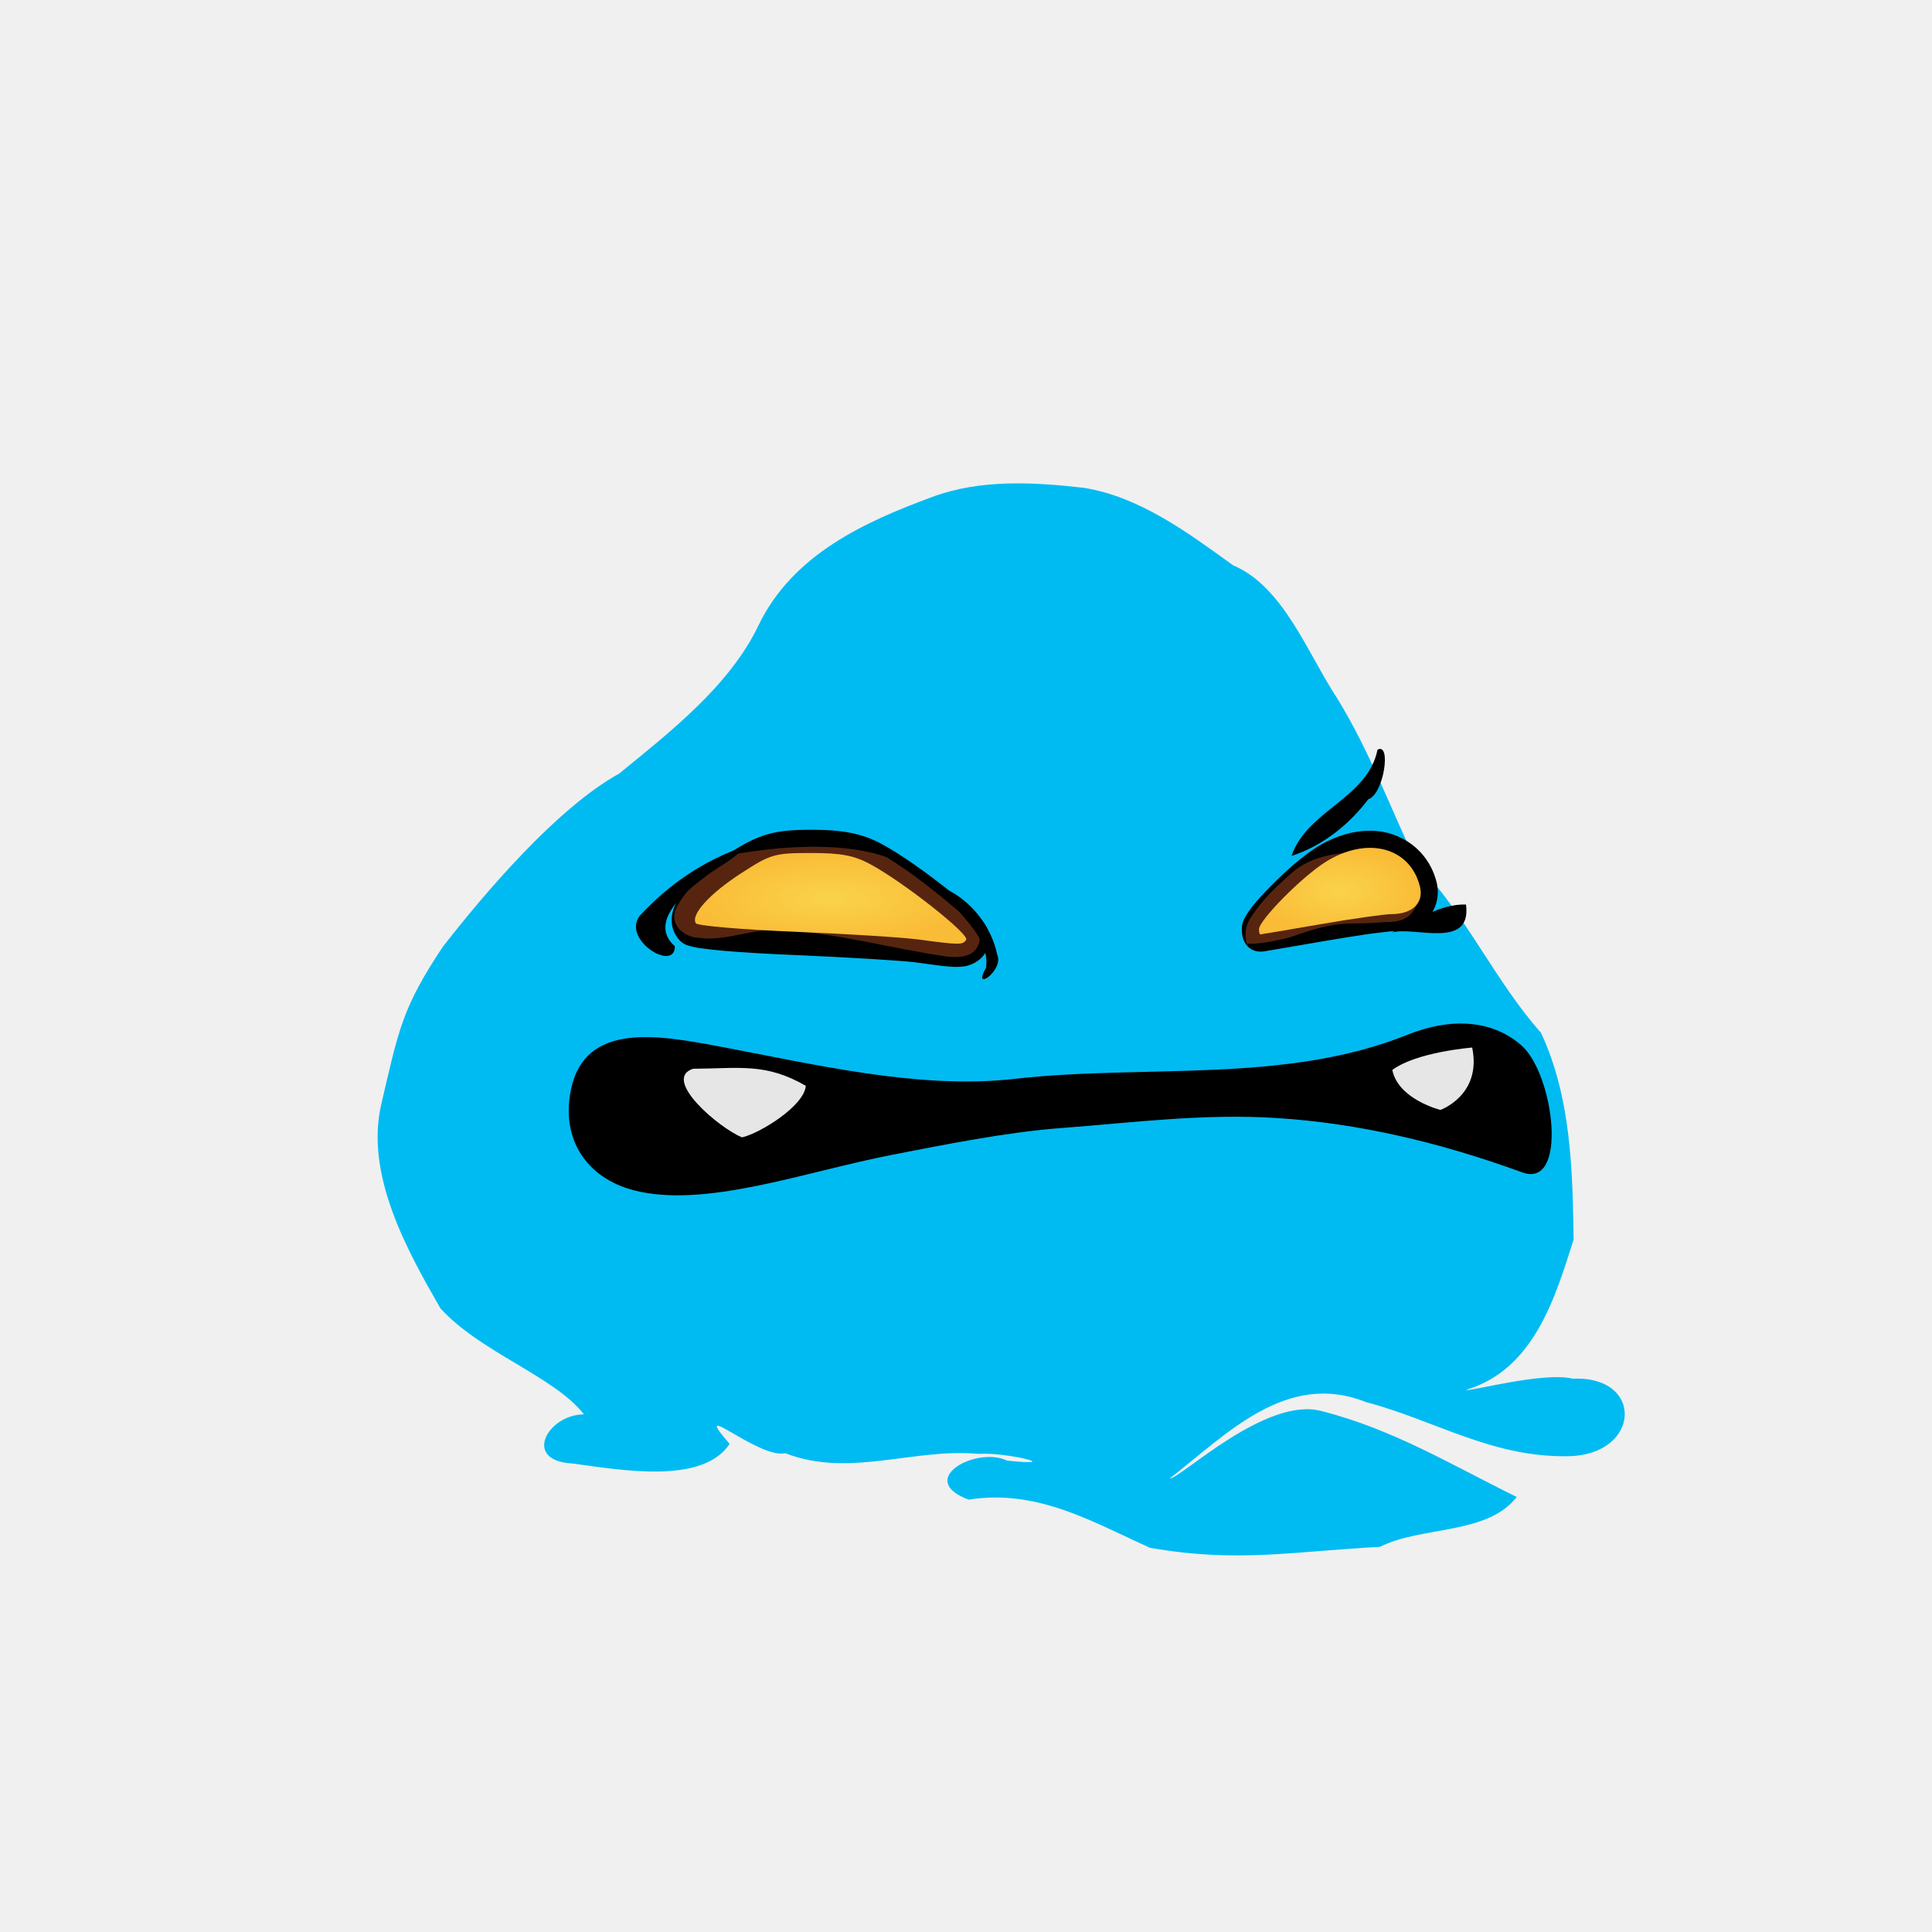
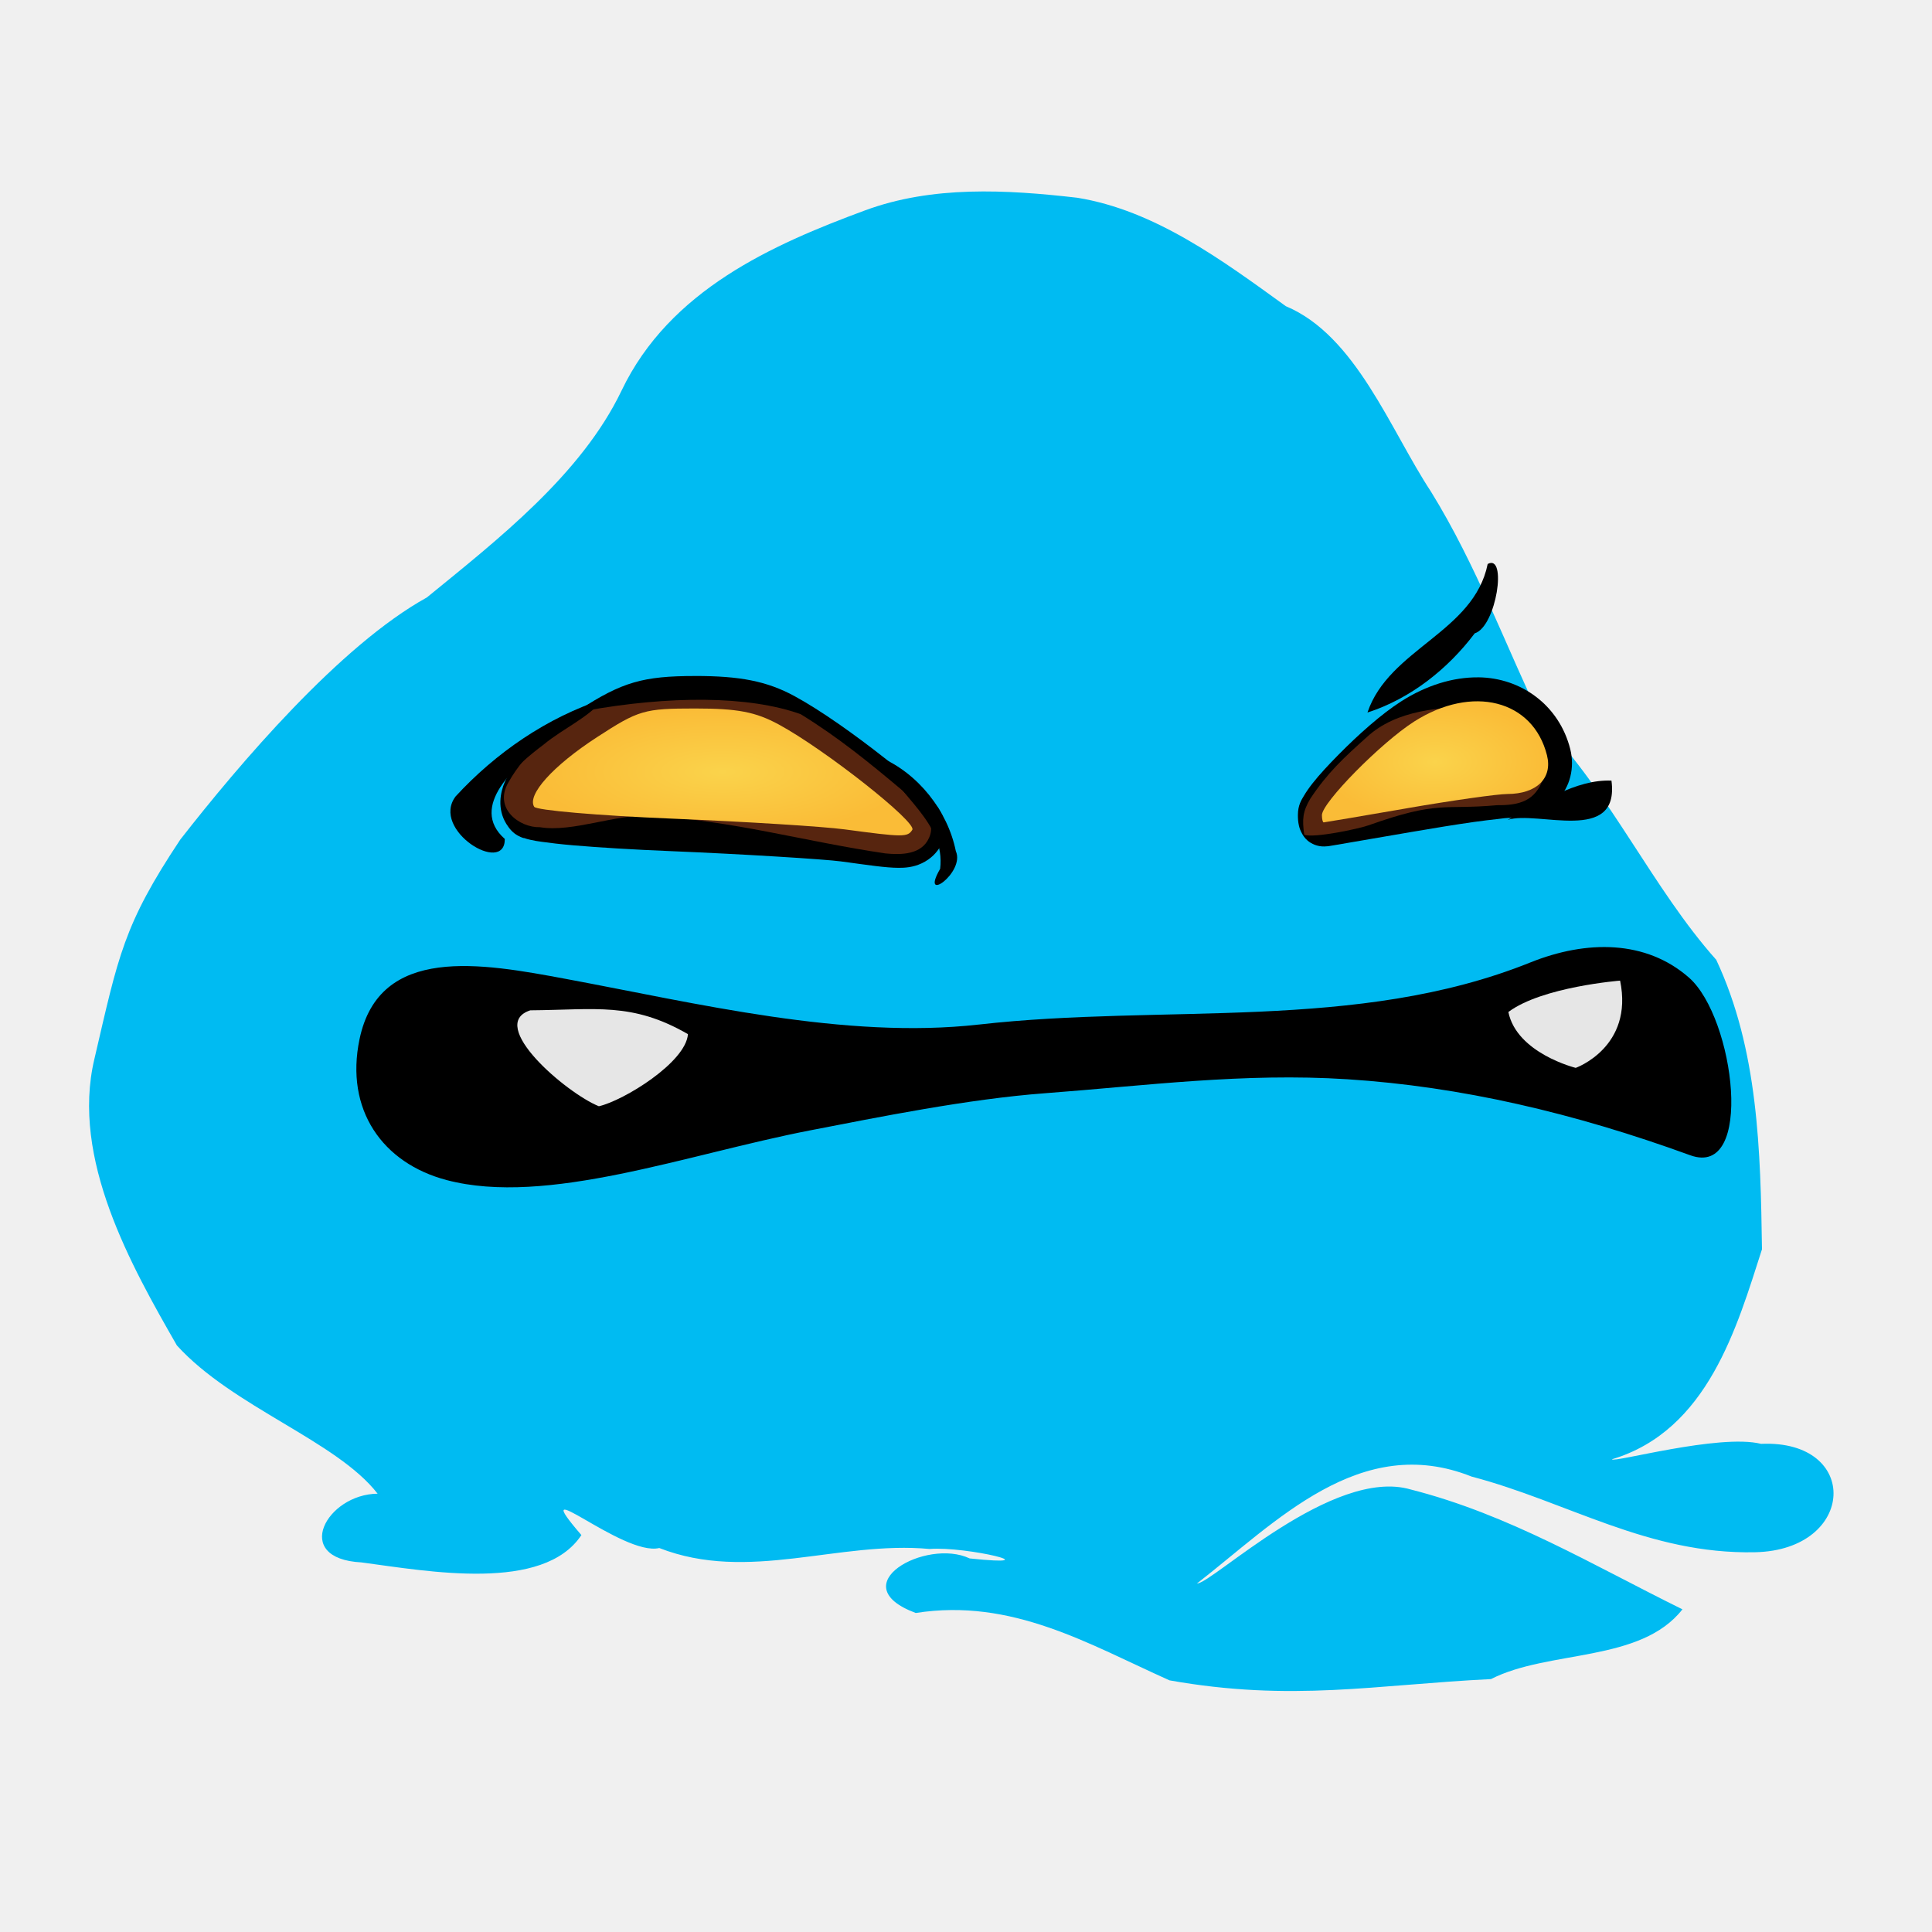
<svg xmlns="http://www.w3.org/2000/svg" xmlns:xlink="http://www.w3.org/1999/xlink" version="1.0" width="128" height="128" id="svg2408">
  <defs id="defs2410">
    <linearGradient id="linearGradient4411">
      <stop id="stop4413" style="stop-color:#806451;stop-opacity:1" offset="0" />
      <stop id="stop4415" style="stop-color:#c5a590;stop-opacity:1" offset="1" />
    </linearGradient>
    <linearGradient id="linearGradient4137">
      <stop id="stop4139" style="stop-color:#fad34b;stop-opacity:1" offset="0" />
      <stop id="stop4141" style="stop-color:#fabc37;stop-opacity:1" offset="1" />
    </linearGradient>
    <linearGradient id="linearGradient4096">
      <stop id="stop4098" style="stop-color:#74686c;stop-opacity:1" offset="0" />
      <stop id="stop4100" style="stop-color:#e4e1e2;stop-opacity:1" offset="1" />
    </linearGradient>
    <linearGradient id="linearGradient4072">
      <stop id="stop4074" style="stop-color:#3d566e;stop-opacity:1" offset="0" />
      <stop id="stop4076" style="stop-color:#3d566e;stop-opacity:0" offset="1" />
    </linearGradient>
    <linearGradient id="linearGradient4015">
      <stop id="stop4017" style="stop-color:#ffffff;stop-opacity:1" offset="0" />
      <stop id="stop4019" style="stop-color:#ffffff;stop-opacity:0" offset="1" />
    </linearGradient>
    <linearGradient x1="45.448" y1="92.54" x2="45.448" y2="7.017" id="ButtonShadow" gradientUnits="userSpaceOnUse" gradientTransform="scale(1.005865,0.994169)">
      <stop id="stop3750" style="stop-color:#000000;stop-opacity:1" offset="0" />
      <stop id="stop3752" style="stop-color:#000000;stop-opacity:0.588" offset="1" />
    </linearGradient>
    <linearGradient id="linearGradient3737">
      <stop id="stop3739" style="stop-color:#ffffff;stop-opacity:1" offset="0" />
      <stop id="stop3741" style="stop-color:#ffffff;stop-opacity:0" offset="1" />
    </linearGradient>
    <filter id="filter3174" style="color-interpolation-filters:sRGB">
      <feGaussianBlur id="feGaussianBlur3176" stdDeviation="1.71" />
    </filter>
    <linearGradient x1="36.357" y1="6" x2="36.357" y2="63.893" id="linearGradient3188" xlink:href="#linearGradient3737" gradientUnits="userSpaceOnUse" />
    <filter x="-0.192" y="-0.192" width="1.384" height="1.384" id="filter3794" style="color-interpolation-filters:sRGB">
      <feGaussianBlur id="feGaussianBlur3796" stdDeviation="5.28" />
    </filter>
    <linearGradient x1="48" y1="20.221" x2="48" y2="138.661" id="linearGradient3613" xlink:href="#linearGradient3737" gradientUnits="userSpaceOnUse" />
    <radialGradient cx="48" cy="90.172" r="42" fx="48" fy="90.172" id="radialGradient3619" xlink:href="#linearGradient3737" gradientUnits="userSpaceOnUse" gradientTransform="matrix(1.157313,0,0,0.9959077,-7.551021,0.1971319)" />
    <clipPath id="clipPath3613">
      <rect width="84" height="84" rx="6" ry="6" x="6" y="6" id="rect3615" style="fill:#ffffff;fill-opacity:1;fill-rule:nonzero;stroke:none" />
    </clipPath>
    <linearGradient x1="48" y1="90" x2="48" y2="5.988" id="linearGradient3617" xlink:href="#linearGradient4411" gradientUnits="userSpaceOnUse" />
    <linearGradient x1="45.448" y1="92.54" x2="45.448" y2="7.017" id="ButtonShadow-0" gradientUnits="userSpaceOnUse" gradientTransform="matrix(1.005865,0,0,0.994169,100,0)">
      <stop id="stop3750-8" style="stop-color:#000000;stop-opacity:1" offset="0" />
      <stop id="stop3752-5" style="stop-color:#000000;stop-opacity:0.588" offset="1" />
    </linearGradient>
    <linearGradient x1="32.251" y1="6.132" x2="32.251" y2="90.239" id="linearGradient3780" xlink:href="#ButtonShadow-0" gradientUnits="userSpaceOnUse" gradientTransform="matrix(1.02381,0,0,1.011905,-1.142857,-98.07143)" />
    <linearGradient x1="32.251" y1="6.132" x2="32.251" y2="90.239" id="linearGradient3772" xlink:href="#ButtonShadow-0" gradientUnits="userSpaceOnUse" gradientTransform="matrix(1.02381,0,0,1.011905,-1.142857,-98.07143)" />
    <linearGradient x1="32.251" y1="6.132" x2="32.251" y2="90.239" id="linearGradient3725" xlink:href="#ButtonShadow-0" gradientUnits="userSpaceOnUse" gradientTransform="matrix(1.02381,0,0,1.011905,-1.142857,-98.07143)" />
    <linearGradient x1="32.251" y1="6.132" x2="32.251" y2="90.239" id="linearGradient3721" xlink:href="#ButtonShadow-0" gradientUnits="userSpaceOnUse" gradientTransform="translate(0,-97)" />
    <linearGradient x1="32.251" y1="6.132" x2="32.251" y2="90.239" id="linearGradient3026" xlink:href="#ButtonShadow-0" gradientUnits="userSpaceOnUse" gradientTransform="matrix(1.02381,0,0,1.011905,-1.142857,-98.07143)" />
    <radialGradient cx="-495.987" cy="-87.835" r="88.031" fx="-495.987" fy="-87.835" id="radialGradient4289" xlink:href="#linearGradient4072" gradientUnits="userSpaceOnUse" gradientTransform="matrix(1,0,0,1.020044,1.206079,30.1295)" />
    <radialGradient cx="-174.58" cy="109.858" r="8.887" fx="-174.58" fy="109.858" id="radialGradient4291" xlink:href="#linearGradient4015" gradientUnits="userSpaceOnUse" gradientTransform="matrix(1.404554,-0.00938817,0.00459488,0.7838063,70.12215,22.11161)" />
    <radialGradient cx="-174.58" cy="109.858" r="8.887" fx="-174.58" fy="109.858" id="radialGradient4293" xlink:href="#linearGradient4015" gradientUnits="userSpaceOnUse" gradientTransform="matrix(1.522166,0.05440008,-0.01699086,0.5420694,93.02617,59.80447)" />
    <radialGradient cx="-174.58" cy="109.858" r="8.887" fx="-174.58" fy="109.858" id="radialGradient4295" xlink:href="#linearGradient4015" gradientUnits="userSpaceOnUse" gradientTransform="matrix(1.366482,-0.03305183,0.01875702,0.7636948,61.91967,20.18982)" />
    <radialGradient cx="-174.58" cy="109.858" r="8.887" fx="-174.58" fy="109.858" id="radialGradient4297" xlink:href="#linearGradient4015" gradientUnits="userSpaceOnUse" gradientTransform="matrix(1.366482,-0.03305183,0.01875702,0.7636948,61.91967,20.18982)" />
    <radialGradient cx="-174.58" cy="109.858" r="8.887" fx="-174.58" fy="109.858" id="radialGradient4299" xlink:href="#linearGradient4015" gradientUnits="userSpaceOnUse" gradientTransform="matrix(1.074488,0.00593562,0.00544351,0.6064857,12.40614,44.2669)" />
    <linearGradient x1="-516.703" y1="20.883" x2="-518.813" y2="29.6" id="linearGradient4301" xlink:href="#linearGradient4096" gradientUnits="userSpaceOnUse" gradientTransform="translate(1.206079,10.65369)" />
    <linearGradient x1="-130.897" y1="16.473" x2="-128.056" y2="38.053" id="linearGradient4303" xlink:href="#linearGradient4096" gradientUnits="userSpaceOnUse" gradientTransform="translate(-248.7939,10.65369)" />
    <radialGradient cx="-500.147" cy="-15.093" r="26.65" fx="-500.147" fy="-15.093" id="radialGradient4305" xlink:href="#linearGradient4137" gradientUnits="userSpaceOnUse" gradientTransform="matrix(1,0,0,0.3342273,1.206079,0.6052216)" />
    <radialGradient cx="-400.115" cy="-16.508" r="15.885" fx="-400.115" fy="-16.508" id="radialGradient4307" xlink:href="#linearGradient4137" gradientUnits="userSpaceOnUse" gradientTransform="matrix(1,0,0,0.5352161,1.206079,2.980894)" />
    <clipPath id="clipPath4401">
      <rect width="84" height="84" rx="6" ry="6" x="-87.64" y="7.982" transform="matrix(0,-1,1,0,0,0)" id="rect4403" style="fill:#ff00ff;fill-opacity:1;fill-rule:nonzero;stroke:none" />
    </clipPath>
    <radialGradient xlink:href="#linearGradient4137" id="radialGradient3081" gradientUnits="userSpaceOnUse" gradientTransform="matrix(0.3372746,0,0,0.1805148,223.7192,62.01991)" cx="-400.115" cy="-16.508" fx="-400.115" fy="-16.508" r="15.885" />
    <radialGradient xlink:href="#linearGradient4137" id="radialGradient3084" gradientUnits="userSpaceOnUse" gradientTransform="matrix(0.3372746,0,0,0.1127264,223.7192,61.21865)" cx="-500.147" cy="-15.093" fx="-500.147" fy="-15.093" r="26.65" />
    <radialGradient xlink:href="#linearGradient4072" id="radialGradient3102" gradientUnits="userSpaceOnUse" gradientTransform="matrix(0.3372746,0,0,0.3440349,196.8718,37.82051)" cx="-495.987" cy="-87.835" fx="-495.987" fy="-87.835" r="88.031" />
  </defs>
  <g id="layer2" style="display:none" transform="translate(0,32)">
    <rect width="86" height="85" rx="6" ry="6" x="5" y="7" id="rect3745" style="opacity:0.9;fill:url(#ButtonShadow);fill-opacity:1;fill-rule:nonzero;stroke:none;filter:url(#filter3174)" />
  </g>
-   <path d="m 61.768,32.922 c -4.361,1.614 -9.244,3.761 -11.527,8.533 -1.91,3.99 -5.904,7.089 -9.224,9.8 -4.119,2.275 -8.896,7.904 -11.677,11.467 -2.696,4.049 -2.928,5.5 -4.07,10.398 -1.119,4.715 1.739,9.78 3.909,13.562 2.644,2.916 7.568,4.518 9.507,7.022 -2.41,0.018 -4.107,3.081 -0.763,3.255 3.192,0.426 8.616,1.423 10.415,-1.295 -2.755,-3.198 1.958,1.029 3.689,0.613 4.229,1.653 8.489,-0.354 12.8,0.045 1.771,-0.132 5.863,0.864 1.901,0.448 -2.066,-0.98 -6.099,1.263 -2.554,2.584 4.567,-0.716 8.185,1.474 12.02,3.191 5.797,1.03 9.736,0.209 15.226,-0.06 2.743,-1.398 7.082,-0.768 9.069,-3.304 -4.231,-2.083 -8.19,-4.487 -12.868,-5.676 -3.688,-1.083 -9.417,4.464 -10.127,4.453 3.758,-2.924 7.733,-7.169 13.011,-5.064 4.549,1.195 8.354,3.69 13.423,3.583 4.79,-0.101 5.02,-5.343 0.285,-5.134 -1.985,-0.492 -7.047,0.922 -7.06,0.73 4.547,-1.36 5.925,-6.29 7.103,-9.945 -0.067,-4.657 -0.174,-9.463 -2.167,-13.712 C 99.098,65.065 97.046,60.489 93.894,57.245 92.133,53.599 90.749,49.753 88.576,46.241 86.646,43.312 85.021,38.846 81.702,37.458 78.674,35.268 75.5,32.918 71.826,32.322 68.449,31.934 64.954,31.743 61.768,32.922 z" id="path4199" style="fill:#00bbf2;fill-opacity:1;stroke:none" />
-   <path d="m 67.158,71.483 c -6.321,0.716 -13.38,-1.012 -19.545,-2.16 -4.009,-0.747 -8.847,-1.635 -9.783,2.851 -0.698,3.344 1.085,5.876 4.131,6.677 4.735,1.245 11.367,-1.224 17.214,-2.356 3.248,-0.629 7.478,-1.486 11.115,-1.758 4.766,-0.357 9.419,-0.978 14.328,-0.663 5.374,0.344 10.737,1.596 16.237,3.599 3.056,1.113 2.112,-6.51 -0.058,-8.414 -2.03,-1.781 -4.838,-1.792 -7.517,-0.715 -8.19,3.29 -17.335,1.944 -26.123,2.94 z" id="path4219" style="fill:#000000;stroke:none" />
-   <path d="m 50.03,70.49 c -1.38,-0.106 -2.814,-0.099 -4.194,-0.083 -1.02,0.145 -1.933,0.255 -1.81,1.304 0.087,1.144 1.006,2.515 1.821,3.246 0.838,0.726 1.653,1.269 2.754,1.493 0.931,0.147 2.063,-0.449 2.897,-0.796 1.088,-0.512 2.578,-1.415 3.302,-2.399 0.407,-0.577 0.319,-0.902 -0.078,-1.55 -0.384,-0.522 -1.394,-0.313 -1.952,-0.59 -0.933,-0.399 -1.727,-0.545 -2.74,-0.624 z" id="path4225" style="fill:#000000;stroke:none" />
-   <path d="m 45.918,70.809 c -2.094,0.676 1.713,3.928 3.248,4.544 1.171,-0.266 4.123,-2.078 4.219,-3.416 -2.655,-1.529 -4.357,-1.151 -7.466,-1.128 z" id="path4227" style="fill:#e6e6e6;fill-opacity:1;stroke:none" />
-   <path d="m 97.561,68.964 c 0,0 -0.771,-0.028 -1.964,0.207 -1.193,0.236 -2.385,0.315 -3.482,1.138 -0.341,0.254 -1.06,0.385 -0.976,0.802 0.297,1.456 1.406,2.327 2.298,2.825 0.891,0.498 1.718,0.696 1.718,0.696 0.215,0.054 0.445,0.043 0.653,-0.032 0,0 0.936,-0.327 1.739,-1.17 0.803,-0.843 1.491,-2.35 1.096,-4.258 -0.11,-0.531 -0.541,-0.249 -1.082,-0.207 z" id="path4229" style="fill:#000000;stroke:none" />
-   <path d="m 92.244,70.889 c 1.595,-1.196 5.292,-1.486 5.292,-1.486 0.652,3.153 -2.102,4.132 -2.102,4.132 0,0 -2.791,-0.689 -3.19,-2.646 z" id="path4231" style="fill:#e6e6e6;fill-opacity:1;stroke:none" />
-   <path d="m 90.823,55.038 c -1.2,-0.011 -2.462,0.375 -3.657,1.138 -0.935,0.597 -2.035,1.579 -2.972,2.53 -0.468,0.474 -0.894,0.931 -1.223,1.349 -0.164,0.209 -0.302,0.407 -0.422,0.611 -0.099,0.169 -0.274,0.421 -0.274,0.896 0,0.157 0.007,0.325 0.053,0.516 0.023,0.095 0.059,0.213 0.148,0.369 0.037,0.065 0.11,0.198 0.263,0.327 0.17,0.143 0.451,0.283 0.79,0.274 0.207,-0.006 0.254,-0.023 0.169,-0.011 0.016,-0.002 0.038,-0.005 0.074,-0.011 0.064,-0.01 0.149,-0.025 0.253,-0.042 0.211,-0.035 0.505,-0.086 0.864,-0.148 0.72,-0.123 1.694,-0.29 2.761,-0.474 1.056,-0.182 2.117,-0.354 2.962,-0.474 0.421,-0.06 0.816,-0.105 1.107,-0.137 0.146,-0.016 0.261,-0.034 0.348,-0.042 0.087,-0.008 0.18,-0.011 0.137,-0.011 0.895,-0.002 1.742,-0.244 2.35,-0.843 0.622,-0.612 0.838,-1.554 0.622,-2.414 -0.526,-2.094 -2.341,-3.385 -4.353,-3.404 z" id="path4233" style="fill:#000000;fill-opacity:1" />
-   <path d="m 91.001,56.438 c -1.946,-0.024 -4.067,0.143 -5.455,1.425 -1.093,0.98 -1.871,1.695 -2.685,2.925 -0.357,0.604 -0.391,0.972 -0.285,1.705 0.464,0.17 2.588,-0.285 3.033,-0.443 3.37,-1.197 3.525,-0.722 6.101,-0.957 1.059,0.011 1.823,-0.201 2.185,-1.274 0.4,-1.177 -1.227,-1.265 -2.028,-2.128 -0.789,-0.82 0.27,-1.251 -0.866,-1.254 z" id="path4235" style="fill:#57250f;fill-opacity:1" />
-   <path d="m 53.733,54.974 c -2.474,0 -3.47,0.289 -5.491,1.602 -1.124,0.73 -2.043,1.467 -2.709,2.203 -0.33,0.365 -0.621,0.752 -0.822,1.212 -0.213,0.488 -0.371,1.273 0.074,1.992 0.158,0.256 0.332,0.434 0.538,0.548 0.206,0.114 0.402,0.159 0.263,0.105 0.115,0.045 0.23,0.072 0.327,0.095 0.18,0.043 0.347,0.068 0.538,0.095 0.394,0.056 0.909,0.117 1.518,0.169 1.216,0.104 2.834,0.202 4.595,0.274 3.462,0.142 7.318,0.386 8.052,0.485 1.382,0.186 2.113,0.301 2.74,0.306 0.303,0.002 0.69,-0.021 1.096,-0.211 0.468,-0.218 0.723,-0.535 0.875,-0.78 0.405,-0.655 0.153,-1.385 0.084,-1.539 -0.102,-0.23 -0.235,-0.395 -0.306,-0.485 -0.18,-0.231 -0.385,-0.449 -0.622,-0.675 -0.472,-0.449 -1.09,-0.962 -1.781,-1.507 -1.384,-1.091 -3.02,-2.258 -4.279,-2.941 -1.304,-0.706 -2.584,-0.949 -4.69,-0.949 z" id="path4237" style="fill:#000000;fill-opacity:1" />
-   <path d="m 48.531,56.62 c -1.464,0.918 -2.786,1.854 -3.652,3.396 -0.711,1.221 0.515,2.147 1.498,2.12 1.55,0.257 3.631,-0.64 5.196,-0.534 3.919,0.21 7.28,1.203 11.169,1.776 0.742,0.073 1.708,0.064 2.061,-0.736 0.435,-0.951 -0.666,-1.61 -1.216,-2.209 -1.606,-1.35 -3.073,-2.549 -4.861,-3.649 -2.47,-0.889 -6.244,-0.877 -10.195,-0.164 z" id="path4239" style="fill:#57250f;fill-opacity:1" />
-   <path d="m 64.012,62.259 c 0.224,-0.362 -4.141,-3.805 -6.323,-4.987 -1.103,-0.597 -1.946,-0.759 -3.961,-0.759 -2.418,0 -2.675,0.075 -4.648,1.357 -2.086,1.355 -3.328,2.732 -2.978,3.299 0.102,0.165 3.037,0.418 6.522,0.561 3.485,0.143 7.171,0.373 8.191,0.51 2.764,0.372 2.978,0.374 3.197,0.019 z" id="path4241" style="fill:url(#radialGradient3084);fill-opacity:1" />
-   <path d="m 87.46,61.235 c 2.133,-0.369 4.267,-0.671 4.742,-0.672 1.383,-0.004 2.143,-0.749 1.871,-1.834 -0.659,-2.625 -3.538,-3.355 -6.294,-1.596 -1.571,1.003 -4.366,3.84 -4.366,4.432 0,0.19 0.038,0.344 0.084,0.343 0.046,-0.001 1.83,-0.304 3.963,-0.672 z" id="path4243" style="fill:url(#radialGradient3081);fill-opacity:1" />
-   <path d="m 49.4,56.064 c -2.691,0.873 -5.119,2.549 -7.021,4.615 -1.194,1.591 2.343,3.754 2.331,2.013 -1.746,-1.542 0.576,-3.525 1.844,-4.473 0.919,-0.762 2.063,-1.236 2.846,-2.155 z" id="path4245" style="fill:#000000;stroke:none" />
-   <path d="m 62.485,58.818 c 1.801,0.766 3.202,2.539 3.588,4.451 0.456,1.012 -1.729,2.543 -0.743,0.839 0.271,-2.211 -2.036,-3.477 -2.845,-5.29 z" id="path4247" style="fill:#000000;stroke:none" />
-   <path d="m 85.57,56.704 c 1.016,-3.019 5.043,-3.801 5.694,-7.035 0.937,-0.511 0.414,2.965 -0.614,3.285 -1.276,1.693 -3.047,3.097 -5.08,3.75 z" id="path4253" style="fill:#000000;stroke:none" />
-   <path d="m 92.208,61.791 c 1.395,-0.468 5.32,1.178 4.919,-1.862 -1.692,-0.07 -3.386,1.084 -4.919,1.862 z" id="path4255" style="fill:#000000;stroke:none" />
+   <g id="g3404" transform="matrix(1.398774,0,0,1.398774,-29.09506,-32.10964)">
+     <path style="fill:#00bbf2;fill-opacity:1;stroke:none" id="path4199" d="m 61.768,32.922 c -4.361,1.614 -9.244,3.761 -11.527,8.533 -1.91,3.99 -5.904,7.089 -9.224,9.8 -4.119,2.275 -8.896,7.904 -11.677,11.467 -2.696,4.049 -2.928,5.5 -4.07,10.398 -1.119,4.715 1.739,9.78 3.909,13.562 2.644,2.916 7.568,4.518 9.507,7.022 -2.41,0.018 -4.107,3.081 -0.763,3.255 3.192,0.426 8.616,1.423 10.415,-1.295 -2.755,-3.198 1.958,1.029 3.689,0.613 4.229,1.653 8.489,-0.354 12.8,0.045 1.771,-0.132 5.863,0.864 1.901,0.448 -2.066,-0.98 -6.099,1.263 -2.554,2.584 4.567,-0.716 8.185,1.474 12.02,3.191 5.797,1.03 9.736,0.209 15.226,-0.06 2.743,-1.398 7.082,-0.768 9.069,-3.304 -4.231,-2.083 -8.19,-4.487 -12.868,-5.676 -3.688,-1.083 -9.417,4.464 -10.127,4.453 3.758,-2.924 7.733,-7.169 13.011,-5.064 4.549,1.195 8.354,3.69 13.423,3.583 4.79,-0.101 5.02,-5.343 0.285,-5.134 -1.985,-0.492 -7.047,0.922 -7.06,0.73 4.547,-1.36 5.925,-6.29 7.103,-9.945 -0.067,-4.657 -0.174,-9.463 -2.167,-13.712 -2.99,-3.351 -5.043,-7.927 -8.194,-11.171 -1.762,-3.646 -3.146,-7.493 -5.318,-11.005 -1.93,-2.929 -3.555,-7.394 -6.874,-8.782 -3.028,-2.19 -6.202,-4.54 -9.876,-5.136 -3.377,-0.389 -6.872,-0.579 -10.058,0.6 z" />
+     <path style="fill:#000000;stroke:none" id="path4219" d="m 67.158,71.483 c -6.321,0.716 -13.38,-1.012 -19.545,-2.16 -4.009,-0.747 -8.847,-1.635 -9.783,2.851 -0.698,3.344 1.085,5.876 4.131,6.677 4.735,1.245 11.367,-1.224 17.214,-2.356 3.248,-0.629 7.478,-1.486 11.115,-1.758 4.766,-0.357 9.419,-0.978 14.328,-0.663 5.374,0.344 10.737,1.596 16.237,3.599 3.056,1.113 2.112,-6.51 -0.058,-8.414 -2.03,-1.781 -4.838,-1.792 -7.517,-0.715 -8.19,3.29 -17.335,1.944 -26.123,2.94 z" />
+     <path style="fill:#000000;stroke:none" id="path4225" d="m 50.03,70.49 c -1.38,-0.106 -2.814,-0.099 -4.194,-0.083 -1.02,0.145 -1.933,0.255 -1.81,1.304 0.087,1.144 1.006,2.515 1.821,3.246 0.838,0.726 1.653,1.269 2.754,1.493 0.931,0.147 2.063,-0.449 2.897,-0.796 1.088,-0.512 2.578,-1.415 3.302,-2.399 0.407,-0.577 0.319,-0.902 -0.078,-1.55 -0.384,-0.522 -1.394,-0.313 -1.952,-0.59 -0.933,-0.399 -1.727,-0.545 -2.74,-0.624 z" />
+     <path style="fill:#e6e6e6;fill-opacity:1;stroke:none" id="path4227" d="m 45.918,70.809 c -2.094,0.676 1.713,3.928 3.248,4.544 1.171,-0.266 4.123,-2.078 4.219,-3.416 -2.655,-1.529 -4.357,-1.151 -7.466,-1.128 z" />
+     <path style="fill:#000000;stroke:none" id="path4229" d="m 97.561,68.964 c 0,0 -0.771,-0.028 -1.964,0.207 -1.193,0.236 -2.385,0.315 -3.482,1.138 -0.341,0.254 -1.06,0.385 -0.976,0.802 0.297,1.456 1.406,2.327 2.298,2.825 0.891,0.498 1.718,0.696 1.718,0.696 0.215,0.054 0.445,0.043 0.653,-0.032 0,0 0.936,-0.327 1.739,-1.17 0.803,-0.843 1.491,-2.35 1.096,-4.258 -0.11,-0.531 -0.541,-0.249 -1.082,-0.207 z" />
+     <path style="fill:#e6e6e6;fill-opacity:1;stroke:none" id="path4231" d="m 92.244,70.889 c 1.595,-1.196 5.292,-1.486 5.292,-1.486 0.652,3.153 -2.102,4.132 -2.102,4.132 0,0 -2.791,-0.689 -3.19,-2.646 z" />
+     <path style="fill:#000000;fill-opacity:1" id="path4233" d="m 90.823,55.038 c -1.2,-0.011 -2.462,0.375 -3.657,1.138 -0.935,0.597 -2.035,1.579 -2.972,2.53 -0.468,0.474 -0.894,0.931 -1.223,1.349 -0.164,0.209 -0.302,0.407 -0.422,0.611 -0.099,0.169 -0.274,0.421 -0.274,0.896 0,0.157 0.007,0.325 0.053,0.516 0.023,0.095 0.059,0.213 0.148,0.369 0.037,0.065 0.11,0.198 0.263,0.327 0.17,0.143 0.451,0.283 0.79,0.274 0.207,-0.006 0.254,-0.023 0.169,-0.011 0.016,-0.002 0.038,-0.005 0.074,-0.011 0.064,-0.01 0.149,-0.025 0.253,-0.042 0.211,-0.035 0.505,-0.086 0.864,-0.148 0.72,-0.123 1.694,-0.29 2.761,-0.474 1.056,-0.182 2.117,-0.354 2.962,-0.474 0.421,-0.06 0.816,-0.105 1.107,-0.137 0.146,-0.016 0.261,-0.034 0.348,-0.042 0.087,-0.008 0.18,-0.011 0.137,-0.011 0.895,-0.002 1.742,-0.244 2.35,-0.843 0.622,-0.612 0.838,-1.554 0.622,-2.414 -0.526,-2.094 -2.341,-3.385 -4.353,-3.404 z" />
+     <path style="fill:#57250f;fill-opacity:1" id="path4235" d="m 91.001,56.438 c -1.946,-0.024 -4.067,0.143 -5.455,1.425 -1.093,0.98 -1.871,1.695 -2.685,2.925 -0.357,0.604 -0.391,0.972 -0.285,1.705 0.464,0.17 2.588,-0.285 3.033,-0.443 3.37,-1.197 3.525,-0.722 6.101,-0.957 1.059,0.011 1.823,-0.201 2.185,-1.274 0.4,-1.177 -1.227,-1.265 -2.028,-2.128 -0.789,-0.82 0.27,-1.251 -0.866,-1.254 z" />
+     <path style="fill:#000000;fill-opacity:1" id="path4237" d="m 53.733,54.974 c -2.474,0 -3.47,0.289 -5.491,1.602 -1.124,0.73 -2.043,1.467 -2.709,2.203 -0.33,0.365 -0.621,0.752 -0.822,1.212 -0.213,0.488 -0.371,1.273 0.074,1.992 0.158,0.256 0.332,0.434 0.538,0.548 0.206,0.114 0.402,0.159 0.263,0.105 0.115,0.045 0.23,0.072 0.327,0.095 0.18,0.043 0.347,0.068 0.538,0.095 0.394,0.056 0.909,0.117 1.518,0.169 1.216,0.104 2.834,0.202 4.595,0.274 3.462,0.142 7.318,0.386 8.052,0.485 1.382,0.186 2.113,0.301 2.74,0.306 0.303,0.002 0.69,-0.021 1.096,-0.211 0.468,-0.218 0.723,-0.535 0.875,-0.78 0.405,-0.655 0.153,-1.385 0.084,-1.539 -0.102,-0.23 -0.235,-0.395 -0.306,-0.485 -0.18,-0.231 -0.385,-0.449 -0.622,-0.675 -0.472,-0.449 -1.09,-0.962 -1.781,-1.507 -1.384,-1.091 -3.02,-2.258 -4.279,-2.941 -1.304,-0.706 -2.584,-0.949 -4.69,-0.949 z" />
+     <path style="fill:#57250f;fill-opacity:1" id="path4239" d="m 48.531,56.62 c -1.464,0.918 -2.786,1.854 -3.652,3.396 -0.711,1.221 0.515,2.147 1.498,2.12 1.55,0.257 3.631,-0.64 5.196,-0.534 3.919,0.21 7.28,1.203 11.169,1.776 0.742,0.073 1.708,0.064 2.061,-0.736 0.435,-0.951 -0.666,-1.61 -1.216,-2.209 -1.606,-1.35 -3.073,-2.549 -4.861,-3.649 -2.47,-0.889 -6.244,-0.877 -10.195,-0.164 z" />
+     <path style="fill:url(#radialGradient3084);fill-opacity:1" id="path4241" d="m 64.012,62.259 c 0.224,-0.362 -4.141,-3.805 -6.323,-4.987 -1.103,-0.597 -1.946,-0.759 -3.961,-0.759 -2.418,0 -2.675,0.075 -4.648,1.357 -2.086,1.355 -3.328,2.732 -2.978,3.299 0.102,0.165 3.037,0.418 6.522,0.561 3.485,0.143 7.171,0.373 8.191,0.51 2.764,0.372 2.978,0.374 3.197,0.019 z" />
+     <path style="fill:url(#radialGradient3081);fill-opacity:1" id="path4243" d="m 87.46,61.235 c 2.133,-0.369 4.267,-0.671 4.742,-0.672 1.383,-0.004 2.143,-0.749 1.871,-1.834 -0.659,-2.625 -3.538,-3.355 -6.294,-1.596 -1.571,1.003 -4.366,3.84 -4.366,4.432 0,0.19 0.038,0.344 0.084,0.343 0.046,-0.001 1.83,-0.304 3.963,-0.672 z" />
+     <path style="fill:#000000;stroke:none" id="path4245" d="m 49.4,56.064 c -2.691,0.873 -5.119,2.549 -7.021,4.615 -1.194,1.591 2.343,3.754 2.331,2.013 -1.746,-1.542 0.576,-3.525 1.844,-4.473 0.919,-0.762 2.063,-1.236 2.846,-2.155 z" />
+     <path style="fill:#000000;stroke:none" id="path4247" d="m 62.485,58.818 c 1.801,0.766 3.202,2.539 3.588,4.451 0.456,1.012 -1.729,2.543 -0.743,0.839 0.271,-2.211 -2.036,-3.477 -2.845,-5.29 z" />
+     <path style="fill:#000000;stroke:none" id="path4253" d="m 85.57,56.704 c 1.016,-3.019 5.043,-3.801 5.694,-7.035 0.937,-0.511 0.414,2.965 -0.614,3.285 -1.276,1.693 -3.047,3.097 -5.08,3.75 z" />
+     <path style="fill:#000000;stroke:none" id="path4255" d="m 92.208,61.791 c 1.395,-0.468 5.32,1.178 4.919,-1.862 -1.692,-0.07 -3.386,1.084 -4.919,1.862 z" />
+   </g>
</svg>
